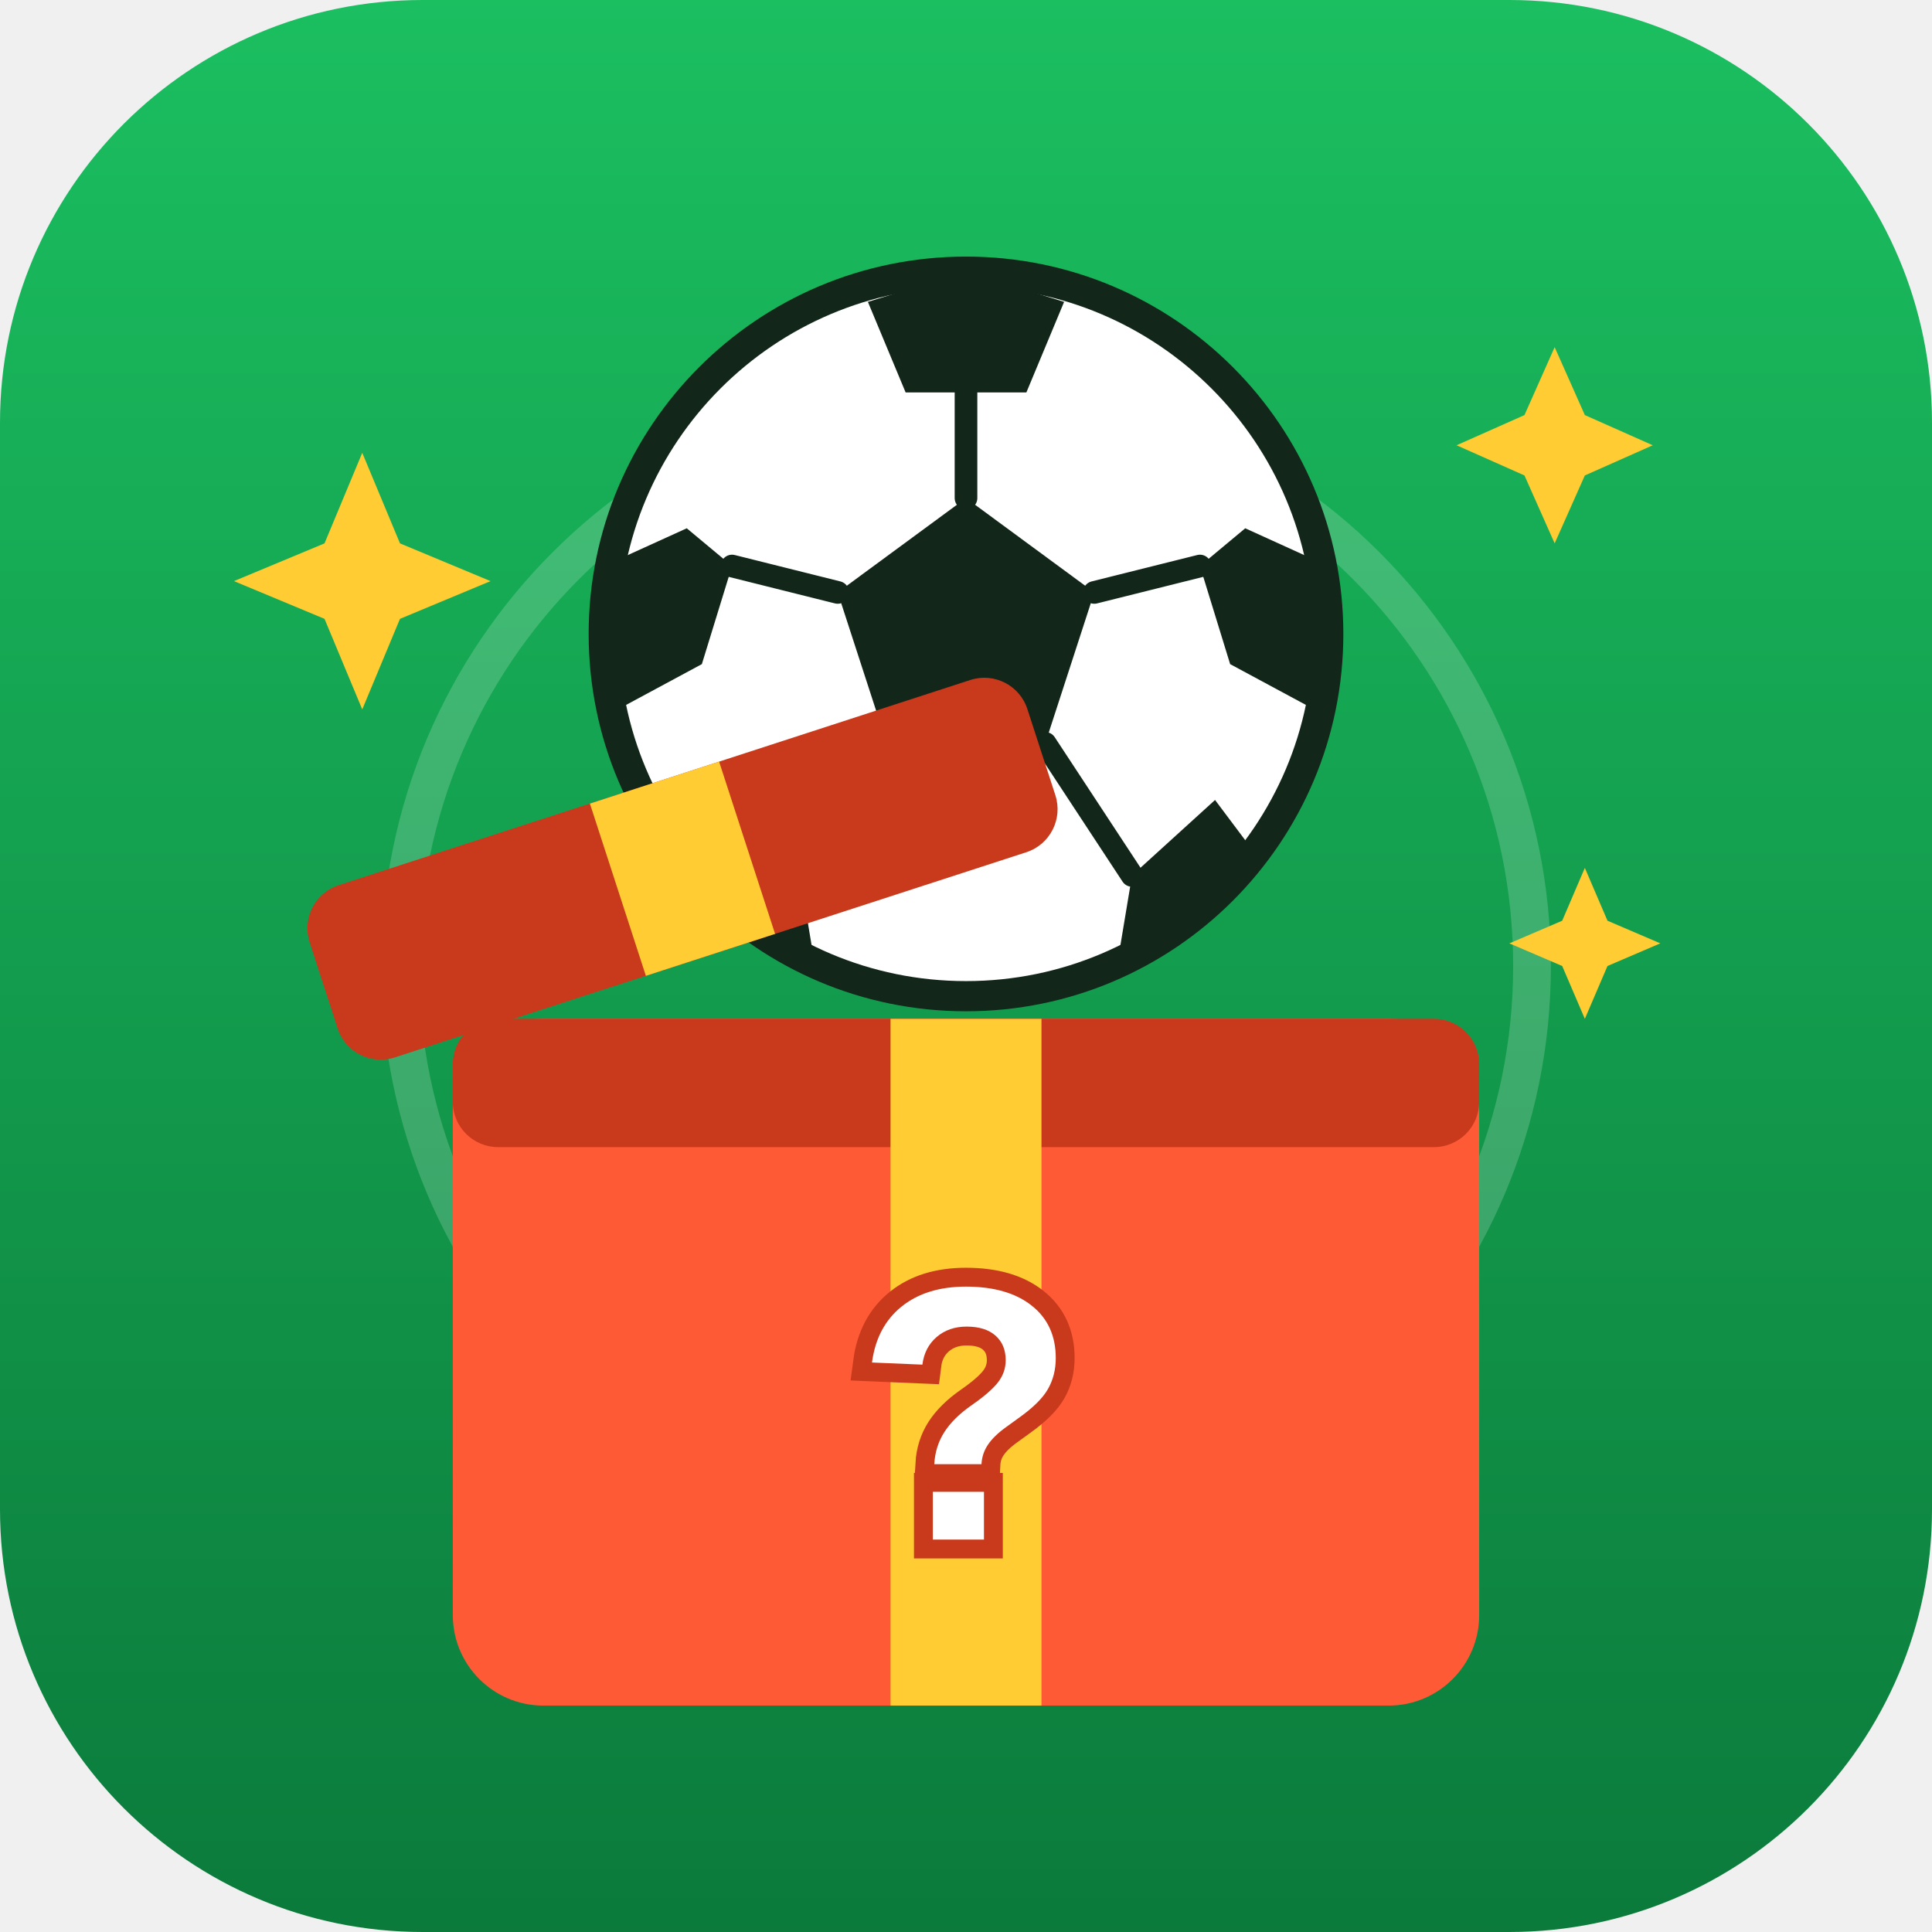
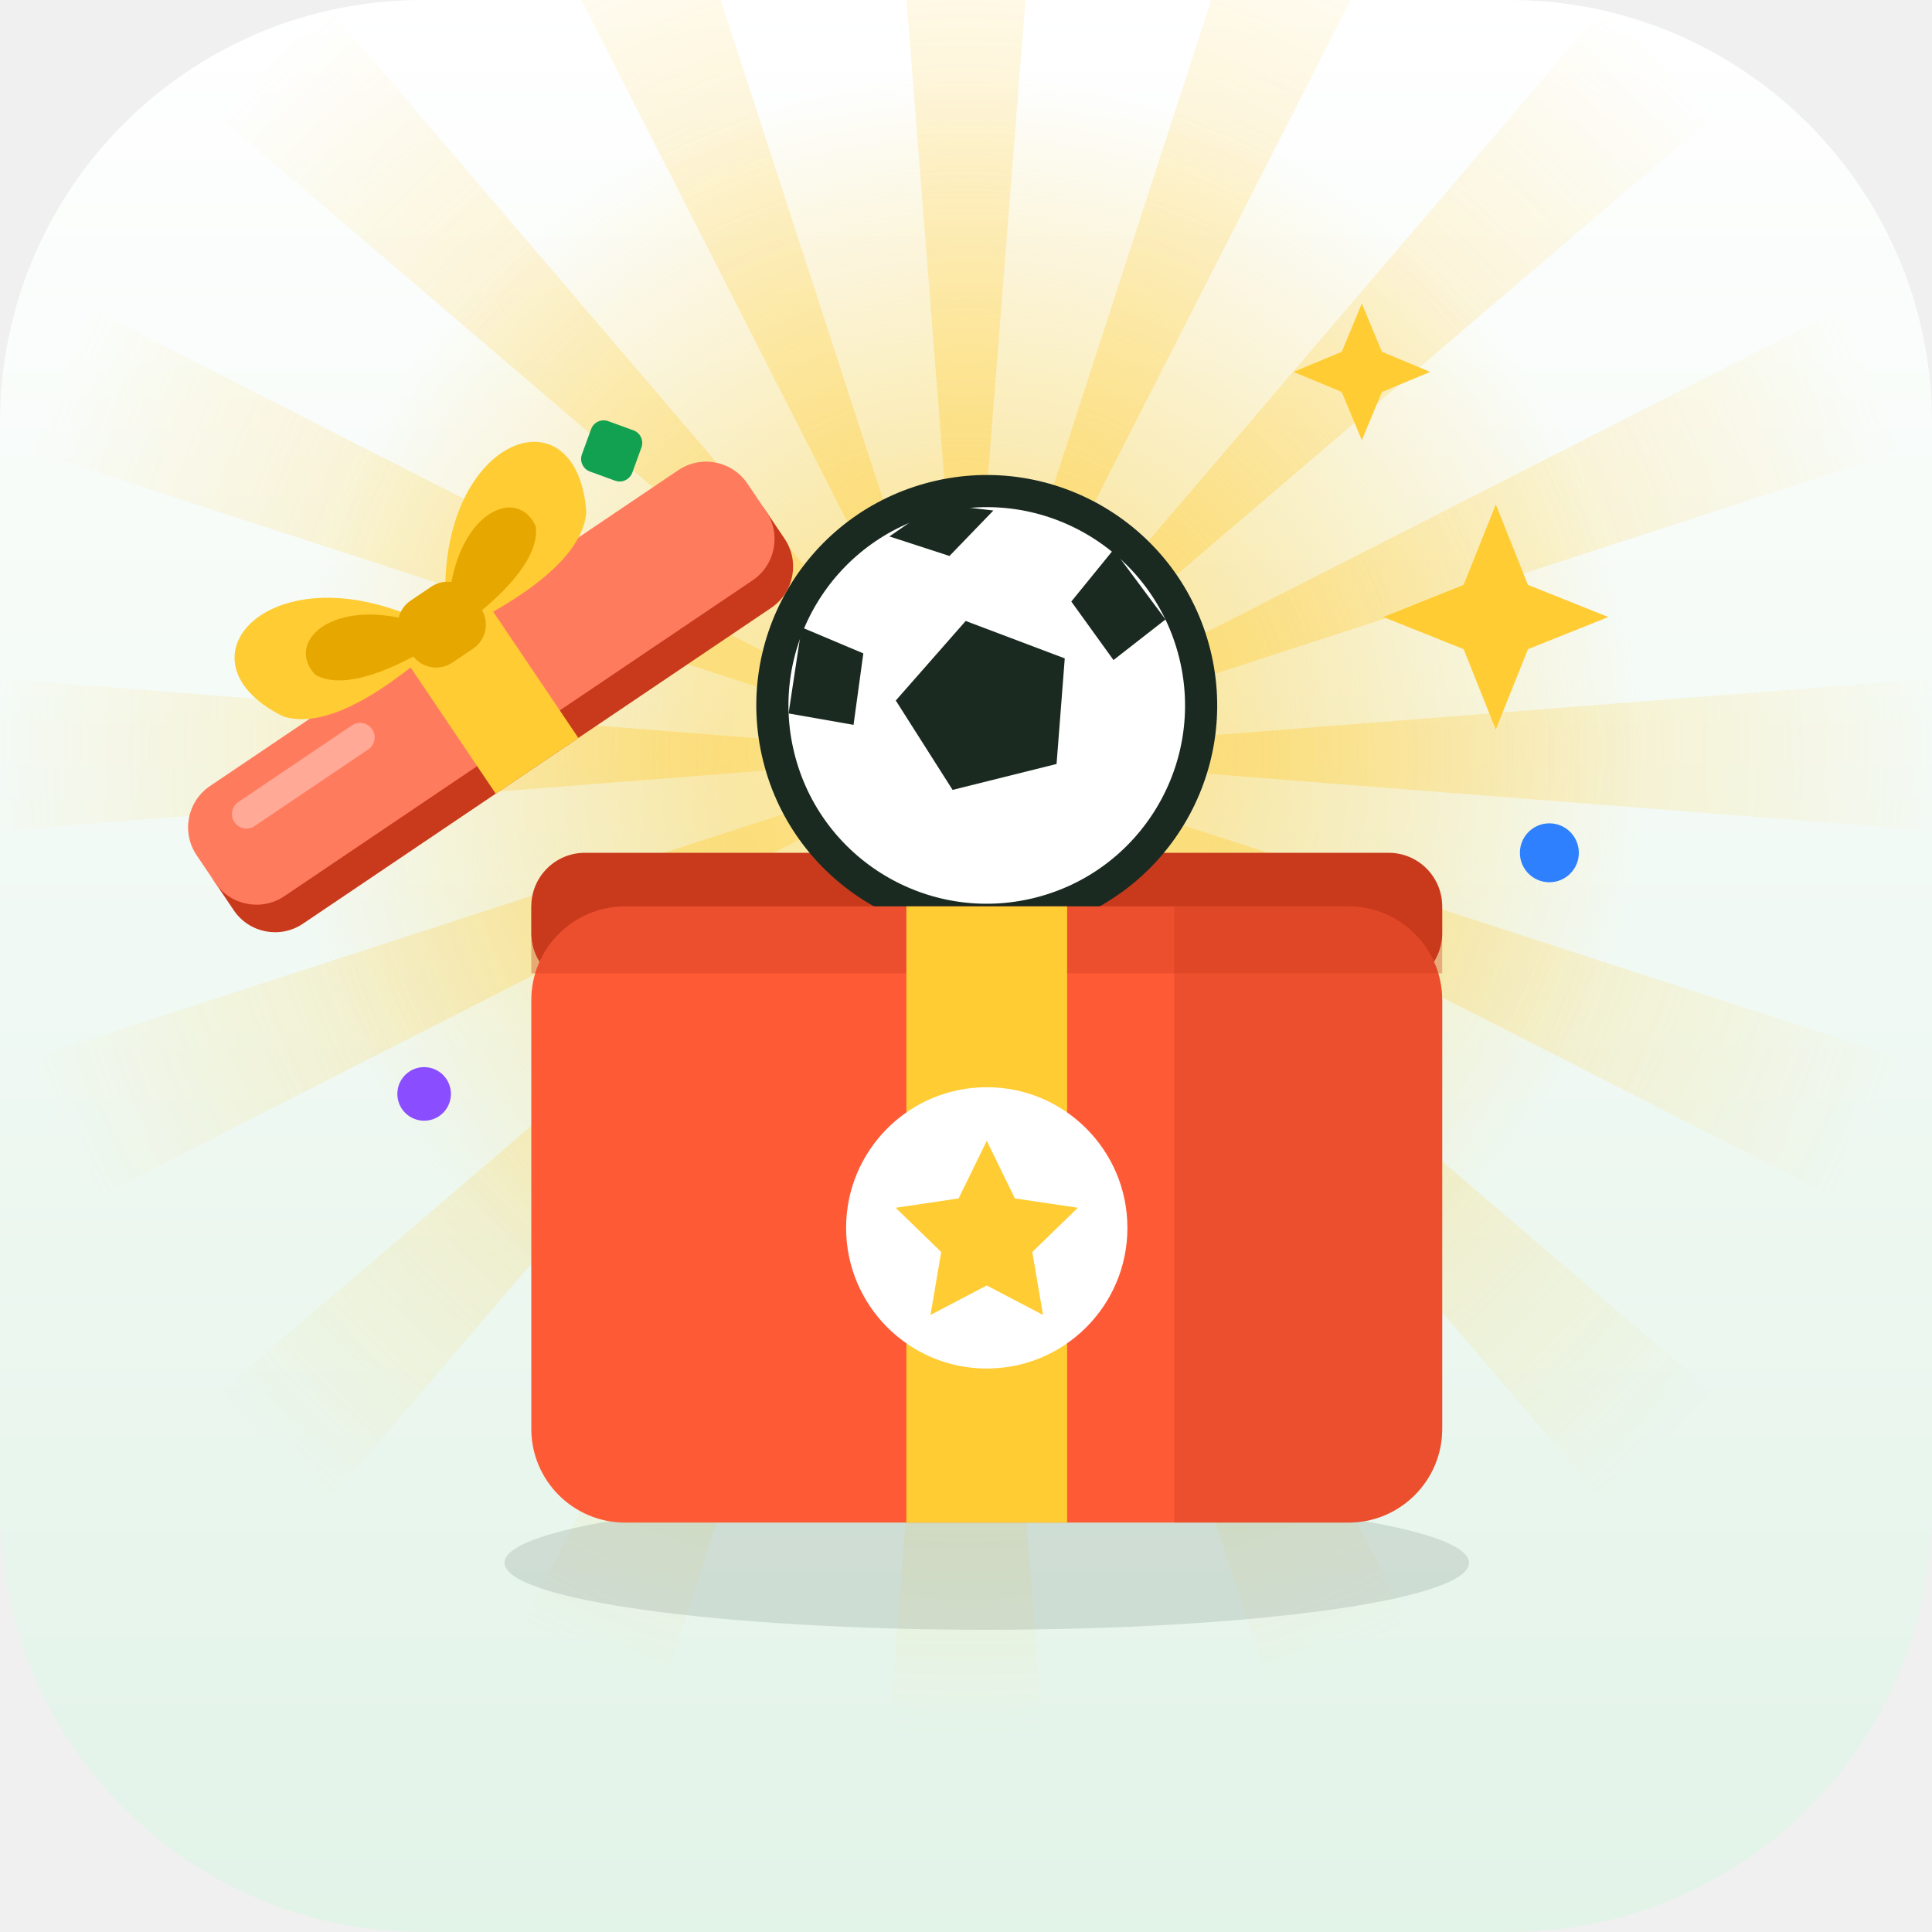
<svg xmlns="http://www.w3.org/2000/svg" viewBox="0 0 512 512">
  <defs>
    <linearGradient id="bg" x1="0" y1="0" x2="0" y2="1">
-       <stop offset="0" stop-color="#1bbf60" />
-       <stop offset="1" stop-color="#0b7a3b" />
+       <stop offset="0" stop-color="#ffffff" />
+       <stop offset="1" stop-color="#e2f3e8" />
    </linearGradient>
-     <clipPath id="ballClip">
-       <circle cx="256" cy="168" r="96" />
+     <radialGradient id="fade" cx="256" cy="200" r="260" gradientUnits="userSpaceOnUse">
+       <stop offset="0" stop-color="#fff" stop-opacity="1" />
+       <stop offset=".75" stop-color="#fff" stop-opacity=".25" />
+       <stop offset="1" stop-color="#fff" stop-opacity="0" />
+     </radialGradient>
+     <mask id="rayMask">
+       <rect width="512" height="512" fill="url(#fade)" />
+     </mask>
+     <radialGradient id="glow" cx="256" cy="200" r="180" gradientUnits="userSpaceOnUse">
+       <stop offset="0" stop-color="#fff3c2" stop-opacity="1" />
+       <stop offset=".45" stop-color="#ffcc33" stop-opacity=".35" />
+       <stop offset="1" stop-color="#ffcc33" stop-opacity="0" />
+     </radialGradient>
+     <clipPath id="round">
+       <rect width="512" height="512" rx="112" />
    </clipPath>
  </defs>
-   <rect width="512" height="512" rx="112" fill="url(#bg)" />
-   <circle cx="256" cy="256" r="150" fill="none" stroke="#ffffff" stroke-opacity=".18" stroke-width="10" />
-   <g fill="#ffcc33">
-     <path d="M96 120 l10 24 24 10 -24 10 -10 24 -10 -24 -24 -10 24 -10z" />
-     <path d="M412 92 l8 18 18 8 -18 8 -8 18 -8 -18 -18 -8 18 -8z" />
-     <path d="M420 230 l6 14 14 6 -14 6 -6 14 -6 -14 -14 -6 14 -6z" />
+   <g clip-path="url(#round)">
+     <rect width="512" height="512" fill="url(#bg)" />
+     <g fill="#ffcc33" opacity=".55" mask="url(#rayMask)">
+       <polygon points="256.0,200.0 223.0,-218.7 289.0,-218.7" />
+       <polygon points="256.0,200.0 385.8,-199.4 446.7,-174.2" />
+       <polygon points="256.0,200.0 528.8,-119.4 575.4,-72.8" />
+       <polygon points="256.0,200.0 630.2,9.3 655.4,70.2" />
+       <polygon points="256.0,200.0 674.7,167.0 674.7,233.0" />
+       <polygon points="256.0,200.0 655.4,329.8 630.2,390.7" />
+       <polygon points="256.0,200.0 575.4,472.8 528.8,519.4" />
+       <polygon points="256.0,200.0 446.7,574.2 385.8,599.4" />
+       <polygon points="256.0,200.0 289.0,618.7 223.0,618.7" />
+       <polygon points="256.0,200.0 126.2,599.4 65.3,574.2" />
+       <polygon points="256.0,200.0 -16.8,519.4 -63.4,472.8" />
+       <polygon points="256.0,200.0 -118.2,390.7 -143.4,329.8" />
+       <polygon points="256.0,200.0 -162.7,233.0 -162.7,167.0" />
+       <polygon points="256.0,200.0 -143.4,70.2 -118.2,9.3" />
+       <polygon points="256.0,200.0 -63.4,-72.8 -16.8,-119.4" />
+       <polygon points="256.0,200.0 65.3,-174.2 126.2,-199.4" />
+     </g>
+     <circle cx="256" cy="200" r="180" fill="url(#glow)" />
  </g>
-   <g>
-     <circle cx="256" cy="168" r="96" fill="#ffffff" />
-     <g clip-path="url(#ballClip)" fill="#12261a">
-       <polygon points="256,132 290,157 277,197 235,197 222,157" />
-       <polygon points="256,72 282,80 272,104 240,104 230,80" />
-       <polygon points="330,140 352,150 352,190 326,176 318,150" />
-       <polygon points="182,140 160,150 160,190 186,176 194,150" />
-       <polygon points="300,232 322,212 340,236 320,262 296,256" />
-       <polygon points="212,232 190,212 172,236 192,262 216,256" />
+   <g transform="translate(84 84) scale(3.55)">
+     <ellipse fill="#14281e" opacity=".12" cx="50" cy="93" rx="36" ry="5" />
+     <rect fill="#c93a1c" x="16" y="40" width="68" height="10" rx="4" />
+     <g transform="translate(0 -7) rotate(-14 50 36)">
+       <circle fill="#fff" stroke="#1b2a21" stroke-width="2.4" cx="50" cy="36" r="16" />
+       <polygon fill="#1b2a21" points="50,29.5 56.5,34 54,41.5 46,41.5 43.5,34" />
+       <path fill="#1b2a21" d="M38 27 L42 30 L40 35 L35.5 33 Z M62 27 L58 30 L60 35 L64.5 33 Z M50 20.5 L54 22 L50 24.5 L46 22Z" />
    </g>
-     <g stroke="#12261a" stroke-width="6" stroke-linecap="round">
-       <line x1="256" y1="132" x2="256" y2="104" />
-       <line x1="290" y1="157" x2="318" y2="150" />
-       <line x1="222" y1="157" x2="194" y2="150" />
-       <line x1="277" y1="197" x2="300" y2="232" />
-       <line x1="235" y1="197" x2="212" y2="232" />
+     <rect fill="#ff5a36" x="16" y="44" width="68" height="46" rx="7" />
+     <path fill="#c93a1c" opacity=".35" d="M64 44H77a7 7 0 0 1 7 7V83a7 7 0 0 1-7 7H64Z" />
+     <rect fill="#c93a1c" opacity=".35" x="16" y="44" width="68" height="5" />
+     <rect fill="#ffcc33" x="44" y="44" width="12" height="46" />
+     <circle fill="#fff" cx="50" cy="68" r="10.5" />
+     <path fill="#ffcc33" d="M50 61.5 l2.1 4.3 4.7.7 -3.4 3.3 .8 4.7 -4.2-2.2 -4.2 2.2 .8-4.7 -3.4-3.3 4.7-.7z" />
+     <g transform="translate(-8 6) rotate(-34 22 40) scale(.62)">
+       <rect fill="#c93a1c" x="10" y="34" width="80" height="16" rx="6" />
+       <rect fill="#ff7b5e" x="10" y="30" width="80" height="16" rx="6" />
+       <rect fill="#ffcc33" x="44" y="30" width="12" height="20" />
+       <rect fill="#fff" opacity=".35" x="16" y="33.5" width="20" height="3.5" rx="1.75" />
+       <path fill="#ffcc33" d="M50 31 C40 10 20 14 28 28 C32 33 43 32 50 31Z" />
+       <path fill="#ffcc33" d="M50 31 C60 10 80 14 72 28 C68 33 57 32 50 31Z" />
+       <path fill="#e6a700" d="M50 31 C43 19 33 20 34 26 C36 30 44 31 50 31Z" />
+       <path fill="#e6a700" d="M50 31 C57 19 67 20 66 26 C64 30 56 31 50 31Z" />
+       <rect fill="#e6a700" x="45" y="25" width="10" height="9" rx="3.5" />
    </g>
-     <circle cx="256" cy="168" r="96" fill="none" stroke="#12261a" stroke-width="8" />
+     <path fill="#ffcc33" d="M88 14 l2.4 6 6 2.4 -6 2.4 -2.4 6 -2.4 -6 -6 -2.4 6 -2.4z" />
+     <path fill="#ffcc33" d="M78 -1 l1.5 3.6 3.6 1.5 -3.6 1.5 -1.5 3.6 -1.5 -3.6 -3.6 -1.5 3.6 -1.5z" />
+     <circle fill="#2f80ff" cx="92" cy="40" r="2.2" />
+     <circle fill="#8a4dff" cx="8" cy="58" r="2" />
+     <rect fill="#12a150" x="20" y="8" width="4" height="4" rx="1" transform="rotate(20 22 10)" />
  </g>
-   <g transform="rotate(-18 120 250)">
-     <rect x="84" y="226" width="200" height="48" rx="12" fill="#c93a1c" />
-     <rect x="166" y="226" width="36" height="48" fill="#ffcc33" />
-   </g>
-   <rect x="120" y="270" width="272" height="182" rx="24" fill="#ff5a36" />
-   <rect x="120" y="270" width="272" height="34" rx="12" fill="#c93a1c" />
-   <rect x="236" y="270" width="40" height="182" fill="#ffcc33" />
-   <text x="256" y="408" text-anchor="middle" font-family="Arial Black, Arial, sans-serif" font-weight="900" font-size="96" fill="#ffffff" stroke="#c93a1c" stroke-width="10" paint-order="stroke">?</text>
</svg>
